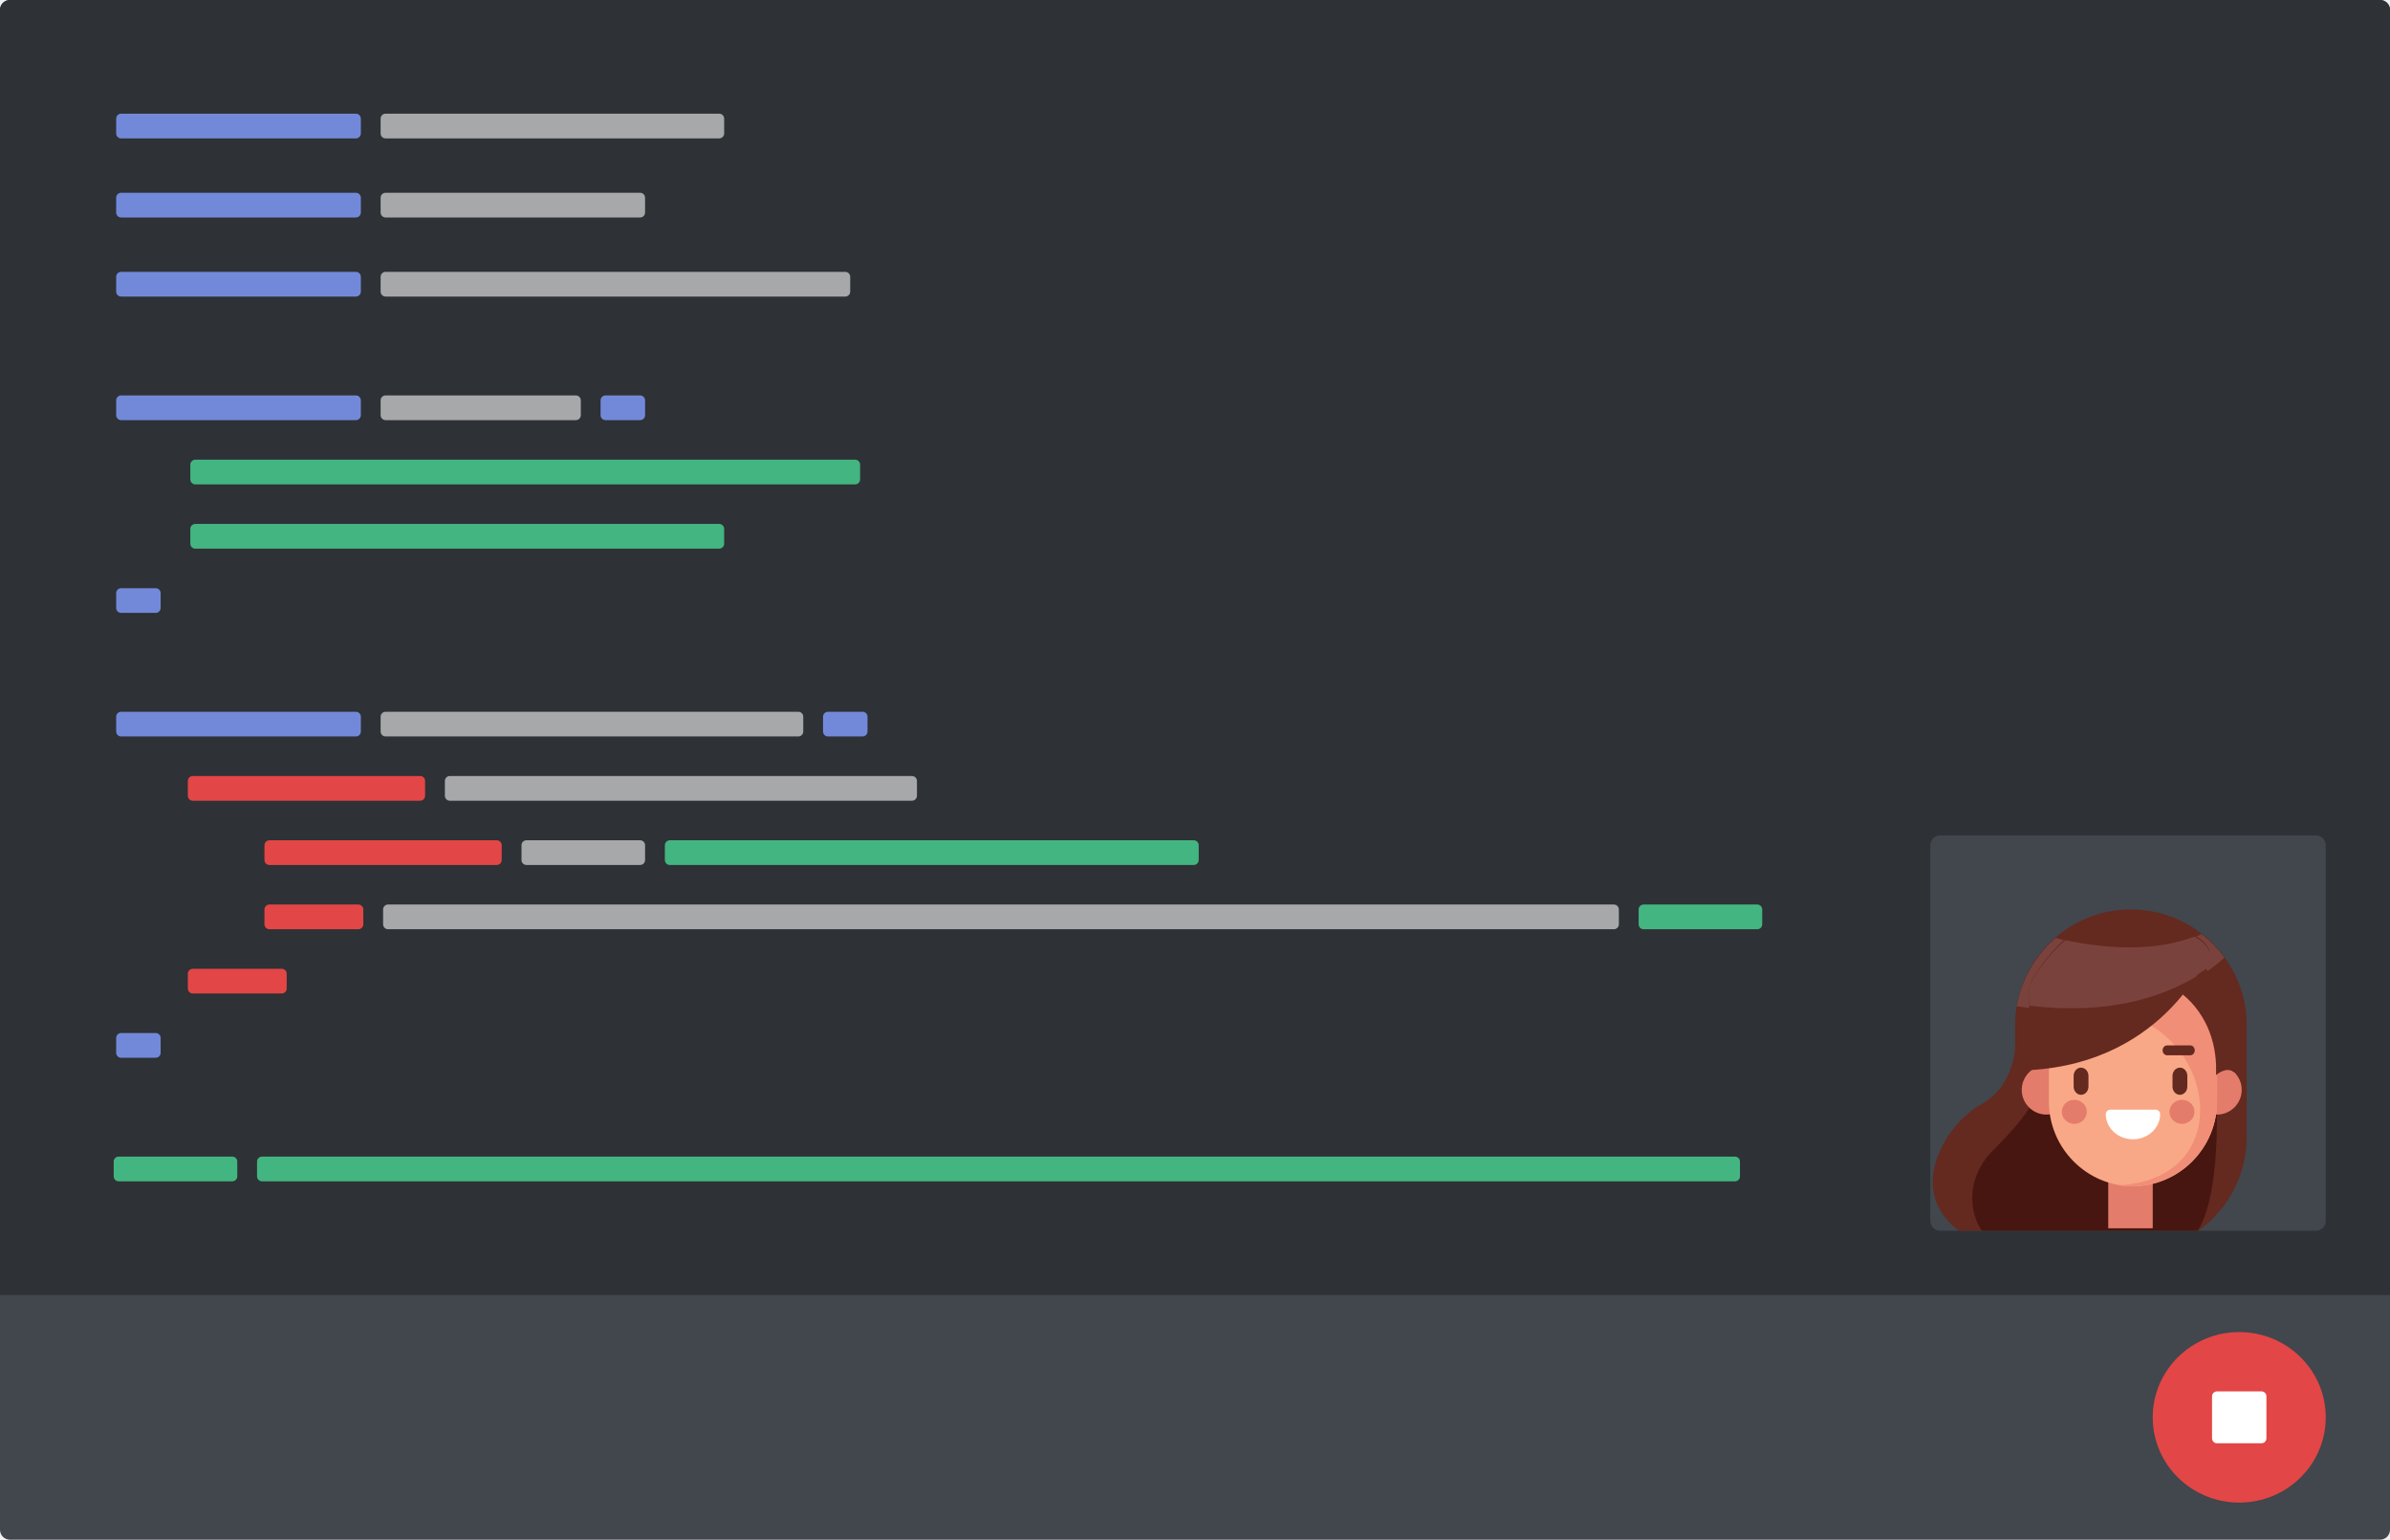
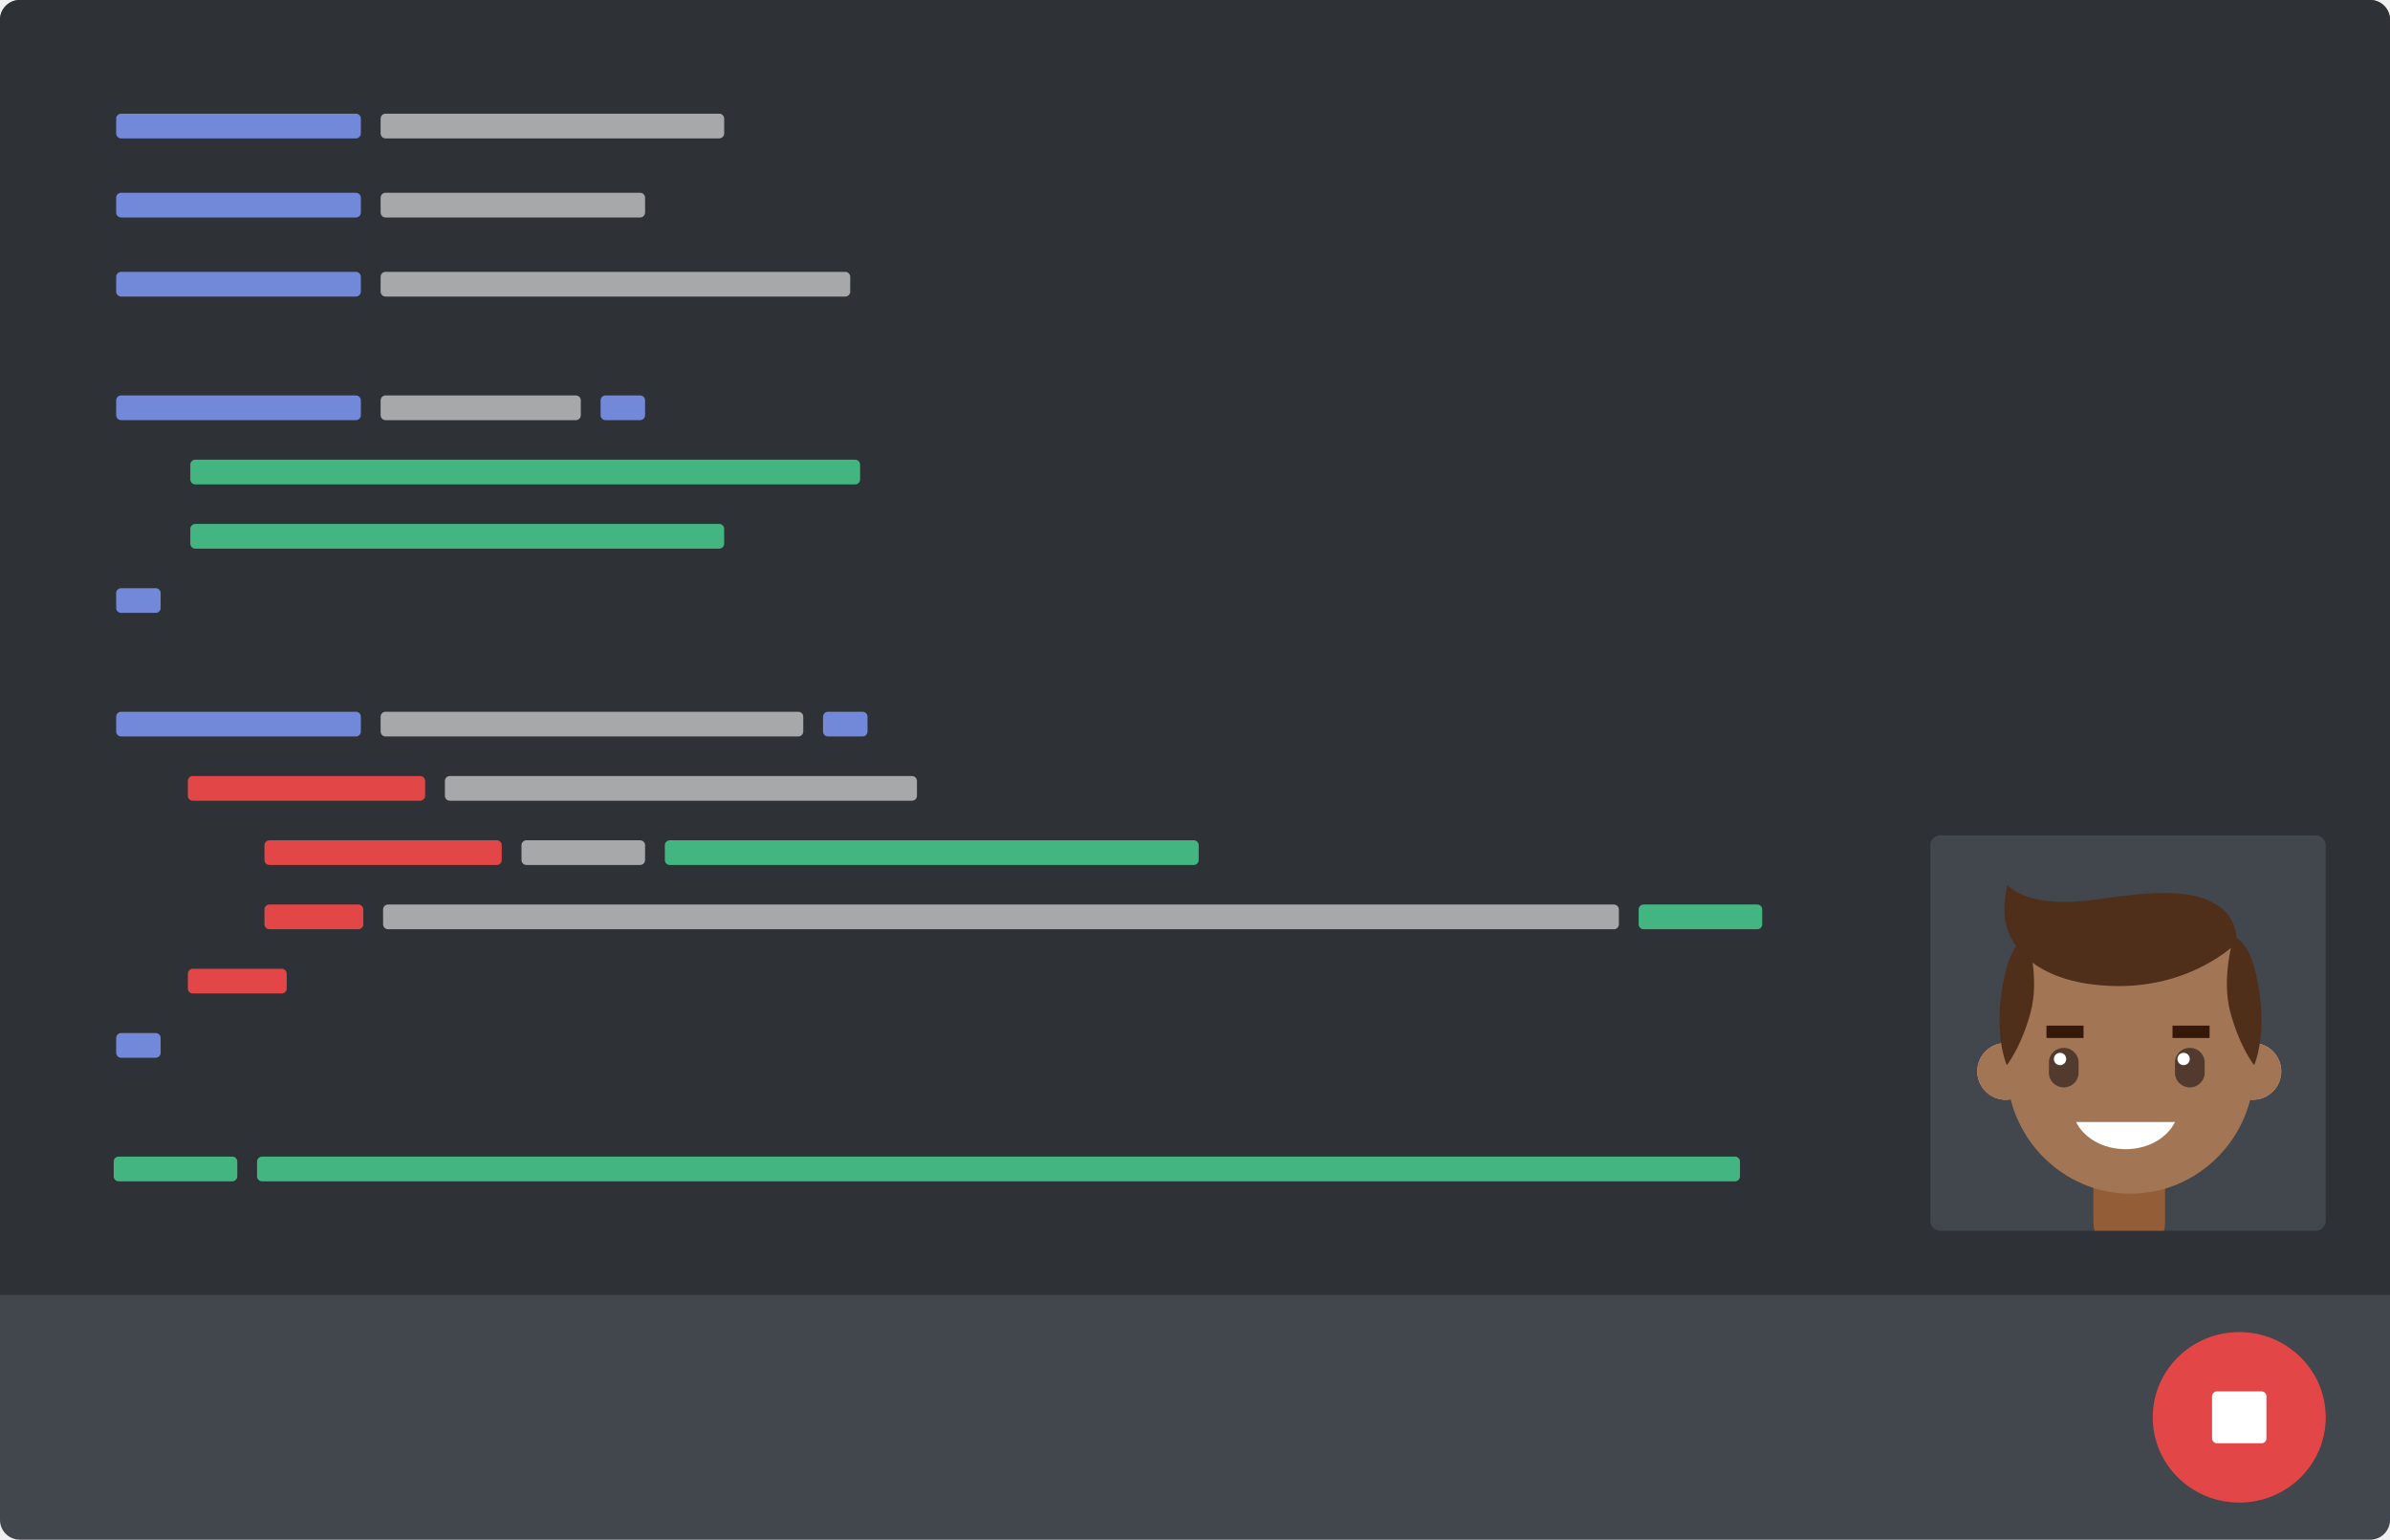
<svg xmlns="http://www.w3.org/2000/svg" xmlns:xlink="http://www.w3.org/1999/xlink" width="967px" height="623px" viewBox="0 0 967 623" version="1.1">
  <defs>
    <rect id="path-1" x="0" y="0" width="160" height="160" rx="4" />
  </defs>
-   <g id="Symbols" stroke="none" stroke-width="1" fill="none" fill-rule="evenodd">
-     <g id="player-video-ilustration-landing">
-       <g>
-         <g id="Bottombar">
-           <rect id="Rectangle" fill="#42464D" x="0" y="0" width="967" height="623" rx="4" />
-           <g id="btn-record" transform="translate(871, 539)">
-             <ellipse id="Oval" fill="#E34646" cx="35" cy="34.5" rx="35" ry="34.5" />
-             <rect id="Rectangle" fill="#FFFFFF" x="24" y="24" width="22" height="21" rx="2" />
+   <g id="ilustration-landing-page" stroke="none" stroke-width="1" fill="none" fill-rule="evenodd">
+     <g id="ilustration-video-player" transform="translate(-29, -31)">
+       <g id="player-video-ilustration-landing" transform="translate(29, 31)">
+         <g>
+           <g id="Bottombar">
+             <rect id="Rectangle" fill="#42464D" x="0" y="0" width="967" height="623" rx="8" />
+             <g id="btn-record" transform="translate(871, 539)">
+               <ellipse id="Oval" fill="#E34646" cx="35" cy="34.5" rx="35" ry="34.5" />
+               <rect id="Rectangle" fill="#FFFFFF" x="24" y="24" width="22" height="21" rx="2" />
+             </g>
          </g>
-         </g>
-         <g id="Code-editor-screen">
-           <path d="M4,0 L963,0 C965.209,-4.05812251e-16 967,1.791 967,4 L967,524 L0,524 L0,4 C-2.705415e-16,1.791 1.791,4.05812251e-16 4,0 Z" id="background" fill="#2E3135" />
-           <g id="code-lines" transform="translate(46, 46)">
-             <rect id="Rectangle" fill="#7289DA" x="1" y="0" width="99" height="10" rx="2" />
-             <rect id="Rectangle" fill="#A7A8AA" x="108" y="0" width="139" height="10" rx="2" />
-             <rect id="Rectangle" fill="#A7A8AA" x="108" y="32" width="107" height="10" rx="2" />
-             <rect id="Rectangle" fill="#A7A8AA" x="108" y="114" width="81" height="10" rx="2" />
-             <rect id="Rectangle" fill="#A7A8AA" x="108" y="64" width="190" height="10" rx="2" />
-             <rect id="Rectangle" fill="#43B581" x="31" y="140" width="271" height="10" rx="2" />
-             <rect id="Rectangle" fill="#43B581" x="31" y="166" width="216" height="10" rx="2" />
-             <rect id="Rectangle" fill="#43B581" x="0" y="422" width="50" height="10" rx="2" />
-             <rect id="Rectangle" fill="#43B581" x="58" y="422" width="600" height="10" rx="2" />
-             <rect id="Rectangle" fill="#43B581" x="223" y="294" width="216" height="10" rx="2" />
-             <rect id="Rectangle" fill="#7289DA" x="1" y="32" width="99" height="10" rx="2" />
-             <rect id="Rectangle" fill="#7289DA" x="1" y="64" width="99" height="10" rx="2" />
-             <rect id="Rectangle" fill="#7289DA" x="1" y="114" width="99" height="10" rx="2" />
-             <rect id="Rectangle" fill="#7289DA" x="197" y="114" width="18" height="10" rx="2" />
-             <rect id="Rectangle" fill="#A7A8AA" x="108" y="242" width="171" height="10" rx="2" />
-             <rect id="Rectangle" fill="#A7A8AA" x="134" y="268" width="191" height="10" rx="2" />
-             <rect id="Rectangle" fill="#A7A8AA" x="165" y="294" width="50" height="10" rx="2" />
-             <rect id="Rectangle" fill="#E34646" x="30" y="268" width="96" height="10" rx="2" />
-             <rect id="Rectangle" fill="#E34646" x="61" y="294" width="96" height="10" rx="2" />
-             <rect id="Rectangle" fill="#43B581" x="617" y="320" width="50" height="10" rx="2" />
-             <rect id="Rectangle" fill="#A7A8AA" x="109" y="320" width="500" height="10" rx="2" />
-             <rect id="Rectangle" fill="#E34646" x="61" y="320" width="40" height="10" rx="2" />
-             <rect id="Rectangle" fill="#E34646" x="30" y="346" width="40" height="10" rx="2" />
-             <rect id="Rectangle" fill="#7289DA" x="1" y="242" width="99" height="10" rx="2" />
-             <rect id="Rectangle" fill="#7289DA" x="287" y="242" width="18" height="10" rx="2" />
-             <rect id="Rectangle" fill="#7289DA" x="1" y="372" width="18" height="10" rx="2" />
-             <rect id="Rectangle" fill="#7289DA" x="1" y="192" width="18" height="10" rx="2" />
+           <g id="Code-editor-screen">
+             <path d="M8,0 L959,0 C963.418,-8.11624501e-16 967,3.582 967,8 L967,524 L0,524 L0,8 C-5.41083001e-16,3.582 3.582,8.11624501e-16 8,0 Z" id="background" fill="#2E3135" />
+             <g id="code-lines" transform="translate(46, 46)">
+               <rect id="Rectangle" fill="#7289DA" x="1" y="0" width="99" height="10" rx="2" />
+               <rect id="Rectangle" fill="#A7A8AA" x="108" y="0" width="139" height="10" rx="2" />
+               <rect id="Rectangle" fill="#A7A8AA" x="108" y="32" width="107" height="10" rx="2" />
+               <rect id="Rectangle" fill="#A7A8AA" x="108" y="114" width="81" height="10" rx="2" />
+               <rect id="Rectangle" fill="#A7A8AA" x="108" y="64" width="190" height="10" rx="2" />
+               <rect id="Rectangle" fill="#43B581" x="31" y="140" width="271" height="10" rx="2" />
+               <rect id="Rectangle" fill="#43B581" x="31" y="166" width="216" height="10" rx="2" />
+               <rect id="Rectangle" fill="#43B581" x="0" y="422" width="50" height="10" rx="2" />
+               <rect id="Rectangle" fill="#43B581" x="58" y="422" width="600" height="10" rx="2" />
+               <rect id="Rectangle" fill="#43B581" x="223" y="294" width="216" height="10" rx="2" />
+               <rect id="Rectangle" fill="#7289DA" x="1" y="32" width="99" height="10" rx="2" />
+               <rect id="Rectangle" fill="#7289DA" x="1" y="64" width="99" height="10" rx="2" />
+               <rect id="Rectangle" fill="#7289DA" x="1" y="114" width="99" height="10" rx="2" />
+               <rect id="Rectangle" fill="#7289DA" x="197" y="114" width="18" height="10" rx="2" />
+               <rect id="Rectangle" fill="#A7A8AA" x="108" y="242" width="171" height="10" rx="2" />
+               <rect id="Rectangle" fill="#A7A8AA" x="134" y="268" width="191" height="10" rx="2" />
+               <rect id="Rectangle" fill="#A7A8AA" x="165" y="294" width="50" height="10" rx="2" />
+               <rect id="Rectangle" fill="#E34646" x="30" y="268" width="96" height="10" rx="2" />
+               <rect id="Rectangle" fill="#E34646" x="61" y="294" width="96" height="10" rx="2" />
+               <rect id="Rectangle" fill="#43B581" x="617" y="320" width="50" height="10" rx="2" />
+               <rect id="Rectangle" fill="#A7A8AA" x="109" y="320" width="500" height="10" rx="2" />
+               <rect id="Rectangle" fill="#E34646" x="61" y="320" width="40" height="10" rx="2" />
+               <rect id="Rectangle" fill="#E34646" x="30" y="346" width="40" height="10" rx="2" />
+               <rect id="Rectangle" fill="#7289DA" x="1" y="242" width="99" height="10" rx="2" />
+               <rect id="Rectangle" fill="#7289DA" x="287" y="242" width="18" height="10" rx="2" />
+               <rect id="Rectangle" fill="#7289DA" x="1" y="372" width="18" height="10" rx="2" />
+               <rect id="Rectangle" fill="#7289DA" x="1" y="192" width="18" height="10" rx="2" />
+             </g>
          </g>
-         </g>
-         <g id="face" transform="translate(781, 338)">
-           <mask id="mask-2" fill="white">
-             <use xlink:href="#path-1" />
-           </mask>
-           <use id="Mask" fill="#42464D" xlink:href="#path-1" />
-           <g mask="url(#mask-2)">
-             <g transform="translate(1, 30)">
-               <path d="M80.162,0 L80.162,0 C105.924,0 127,21.038 127,46.754 L127,92.051 C127,107.458 119.432,121.185 107.824,129.717 L107.81,129.729 C89.248,146.809 28.889,145.673 8.983,128.724 C-10.924,111.775 6.64,85.767 19.521,78.9 C32.402,72.032 33.322,56.691 33.322,56.691 L33.322,46.754 C33.323,21.038 54.4,0 80.162,0 Z" id="Path" fill="#64291F" />
-               <path d="M108.765,10 C112.267,12.72 115.378,15.923 118,19.509 C106.516,29.956 80.215,46.593 34,39.137 C35.934,28.187 41.656,18.512 49.743,11.541 C65.706,15.542 89.303,18.7 108.765,10 Z" id="Path" fill="#7A423C" />
-               <path d="M104.801,132.701 C88.168,143.246 52.886,144.652 28.684,137.785 C13.833,130.496 11.707,110.157 23.982,97.942 C36.262,85.722 39.19,80.126 39.19,80.126 L58.776,49.352 C58.776,49.352 115,37.588 115,83.464 C115,121.588 107.379,130.708 104.801,132.701 Z" id="Path" fill="#471610" />
-               <rect id="Rectangle" fill="#E47C6B" x="71" y="102" width="18" height="27" />
-               <path d="M45.999,83 C51.507,83 56,78.508 56,72.999 C56,67.493 51.507,63 45.999,63 C40.491,63 36,67.492 36,72.999 C36,78.508 40.491,83 45.999,83 Z" id="Path" fill="#E47C6B" />
-               <path d="M115.001,83 C120.507,83 125,78.508 125,72.999 C125,67.493 120.507,63 115.001,63 C109.492,63 105,67.492 105,72.999 C105,78.508 109.492,83 115.001,83 Z" id="Path" fill="#E47C6B" />
-               <path d="M81.001,15 L81.001,15 C99.701,15 115,30.4 115,49.226 L115,77.772 C115,96.598 99.701,112 81.001,112 L81.001,112 C62.299,112 47,96.598 47,77.772 L47,49.226 C47,30.4 62.299,15 81.001,15 Z" id="Path" fill="#F9A887" />
-               <path d="M106.157,26.348 C111.648,32.418 115,40.42 115,49.16 L115,77.738 C115,96.582 99.432,112 80.403,112 L80.403,112 C78.616,112 76.86,111.864 75.143,111.601 C116.772,109.474 116.119,65.011 89.659,47.836 C79.591,41.301 71.296,47.585 71.296,47.585 L53,43.899 L77.31,15.039 L77.745,15 C79.755,15.75 91.777,20.266 106.157,26.348 Z" id="Path" fill="#F08E77" />
-               <path d="M60.001,64 L60.001,64 C61.65,64 63,65.498 63,67.329 L63,71.67 C63,73.502 61.65,75 60.001,75 L60.001,75 C58.35,75 57,73.502 57,71.67 L57,67.329 C57,65.498 58.35,64 60.001,64 Z" id="Path" fill="#64291F" />
-               <path d="M100,64 L100,64 C101.651,64 103,65.498 103,67.329 L103,71.67 C103,73.502 101.651,75 100,75 L100,75 C98.349,75 97,73.502 97,71.67 L97,67.329 C97,65.498 98.349,64 100,64 Z" id="Path" fill="#64291F" />
-               <path d="M55.805,55 L65.195,55 C66.187,55 67,55.9 67,57 L67,57 C67,58.1 66.187,59 65.195,59 L55.805,59 C54.813,59 54,58.1 54,57 L54,57 C54,55.9 54.813,55 55.805,55 Z" id="Path" fill="#64291F" />
-               <path d="M94.807,55 L104.195,55 C105.187,55 106,55.9 106,57 L106,57 C106,58.1 105.187,59 104.195,59 L94.807,59 C93.813,59 93,58.1 93,57 L93,57 C93,55.9 93.813,55 94.807,55 Z" id="Path" fill="#64291F" />
-               <path d="M98,32.217 C98,32.217 113.598,40.474 114.63,62.765 L114.63,67 C114.63,67 118.922,63.183 122,65.98 C122,65.98 118.456,41.395 117.279,38.73 C116.417,36.777 112.64,28.357 110.686,24 C107.682,26.096 104.172,28.222 100.13,30.207 L98,32.217 Z" id="Path" fill="#64291F" />
-               <path d="M92,82.767 C92,88.419 87.076,93 81,93 C74.923,93 70,88.419 70,82.767 L70.017,82.767 C70.017,81.795 70.872,81 71.917,81 L90.082,81 C91.128,81 91.982,81.795 91.982,82.767 L92,82.767 Z" id="Path" fill="#FFFFFF" />
-               <g id="Group" stroke-width="1" fill="none" transform="translate(52, 77)">
-                 <path d="M5.267,9.764 C8.057,9.764 10.331,7.572 10.331,4.887 C10.331,2.199 8.057,0.01 5.267,0.01 C2.476,0.01 0.202,2.199 0.202,4.887 C0.202,7.572 2.476,9.764 5.267,9.764 Z" id="Path" fill="#E47C6B" />
-                 <path d="M48.836,9.764 C51.625,9.764 53.903,7.572 53.903,4.887 C53.903,2.199 51.625,0.01 48.836,0.01 C46.047,0.01 43.772,2.199 43.772,4.887 C43.772,7.572 46.047,9.764 48.836,9.764 Z" id="Path" fill="#E47C6B" />
+           <g id="face" transform="translate(781, 338)">
+             <mask id="mask-2" fill="white">
+               <use xlink:href="#path-1" />
+             </mask>
+             <use id="Mask" fill="#42464D" xlink:href="#path-1" />
+             <g id="Jean" mask="url(#mask-2)">
+               <g transform="translate(19, 20)">
+                 <path d="M61.5,151 L61.5,151 C53.524,151 47,144.459 47,136.463 L47,116.537 C47,108.541 53.524,102 61.5,102 C69.476,102 76,108.541 76,116.537 L76,136.463 C76,144.459 69.476,151 61.5,151" id="Fill-1011" fill="#925D37" />
+                 <path d="M123,75.5 C123,81.85 117.85,87 111.5,87 C105.147,87 100,81.85 100,75.5 C100,69.147 105.147,64 111.5,64 C117.85,64 123,69.147 123,75.5" id="Fill-1012" fill="#F2A775" />
+                 <path d="M23,75.5 C23,81.85 17.853,87 11.5,87 C5.15,87 0,81.85 0,75.5 C0,69.147 5.15,64 11.5,64 C17.853,64 23,69.147 23,75.5" id="Fill-1013" fill="#F2A775" />
+                 <path d="M62,125 L62,125 C34.501,125 12,102.263 12,74.476 L12,48.856 C12,21.069 34.501,9 62,9 C89.499,9 112,21.069 112,48.856 L112,74.476 C112,102.263 89.499,125 62,125" id="Fill-1014" fill="#A27555" />
+                 <path d="M123,75.5 C123,81.85 117.85,87 111.5,87 C105.147,87 100,81.85 100,75.5 C100,69.147 105.147,64 111.5,64 C117.85,64 123,69.147 123,75.5" id="Fill-1017" fill="#A27555" />
+                 <path d="M23,75.5 C23,81.85 17.853,87 11.5,87 C5.15,87 0,81.85 0,75.5 C0,69.147 5.15,64 11.5,64 C17.853,64 23,69.147 23,75.5" id="Fill-1018" fill="#A27555" />
+                 <path d="M11.962,73 C11.962,73 17.679,65.979 21.567,51.718 C25.456,37.457 20.195,21 20.195,21 C20.195,21 14.478,22.212 11.273,35.922 C5.784,59.397 11.962,73 11.962,73" id="Fill-1022" fill="#4F2E1A" />
+                 <path d="M112.04,73 C112.04,73 106.322,65.979 102.433,51.718 C98.543,37.457 103.805,21 103.805,21 C103.805,21 109.52,22.212 112.726,35.922 C118.216,59.397 112.04,73 112.04,73" id="Fill-1023" fill="#4F2E1A" />
+                 <path d="M104.987,23.485 C104.987,23.485 86.654,42.273 53.96,40.931 C21.268,39.59 13.094,22.814 11.549,15.657 C10.004,8.499 12.212,0 12.212,0 C12.212,0 19.28,10.289 49.321,5.816 C79.365,1.342 89.304,3.355 97.476,8.499 C105.65,13.644 104.987,23.485 104.987,23.485" id="Fill-1024" fill="#4F2E1A" />
+                 <path d="M40,96 C43.095,102.434 50.881,107 60,107 C69.119,107 76.905,102.434 80,96 L40,96" id="Fill-1025" fill="#FFFFFF" />
+                 <path d="M34.999,82 L34.999,82 C31.699,82 29,79.359 29,76.133 L29,71.867 C29,68.641 31.699,66 34.999,66 C38.299,66 41,68.641 41,71.867 L41,76.133 C41,79.359 38.299,82 34.999,82" id="Fill-1026" fill="#523B2E" />
+                 <path d="M36,70.5 C36,71.88 34.88,73 33.5,73 C32.12,73 31,71.88 31,70.5 C31,69.12 32.12,68 33.5,68 C34.88,68 36,69.12 36,70.5" id="Fill-1027" fill="#FFFFFF" />
+                 <path d="M85.999,82 L85.999,82 C82.699,82 80,79.359 80,76.133 L80,71.867 C80,68.641 82.699,66 85.999,66 C89.299,66 92,68.641 92,71.867 L92,76.133 C92,79.359 89.299,82 85.999,82" id="Fill-1028" fill="#523B2E" />
+                 <path d="M86,70.5 C86,71.88 84.88,73 83.5,73 C82.12,73 81,71.88 81,70.5 C81,69.12 82.12,68 83.5,68 C84.88,68 86,69.12 86,70.5" id="Fill-1029" fill="#FFFFFF" />
+                 <polygon id="Fill-1030" fill="#341909" points="28 62 43 62 43 57 28 57" />
+                 <polygon id="Fill-1031" fill="#341909" points="79 62 94 62 94 57 79 57" />
              </g>
-               <path d="M112,16.735 C112,16.735 95.129,61.785 39.318,65 C39.318,65 38.656,34.564 39.241,31.056 C39.827,27.549 53.266,6.505 66.999,5.335 C80.733,4.166 107.909,5.628 112,16.735 Z" id="Path" fill="#64291F" />
-               <path d="M112,17.161 C112,17.161 110.403,21.324 106.576,27.18 C92.97,35.318 71.07,42.874 39,38.916 C39.013,35.104 39.078,32.12 39.24,31.167 C39.627,28.895 45.66,19.091 53.683,12.402 C68.608,15.605 88.581,17.501 105.807,11 C108.822,12.596 111.044,14.62 112,17.161 Z" id="Path" fill="#7A423C" />
            </g>
          </g>
        </g>
      </g>
    </g>
  </g>
</svg>
